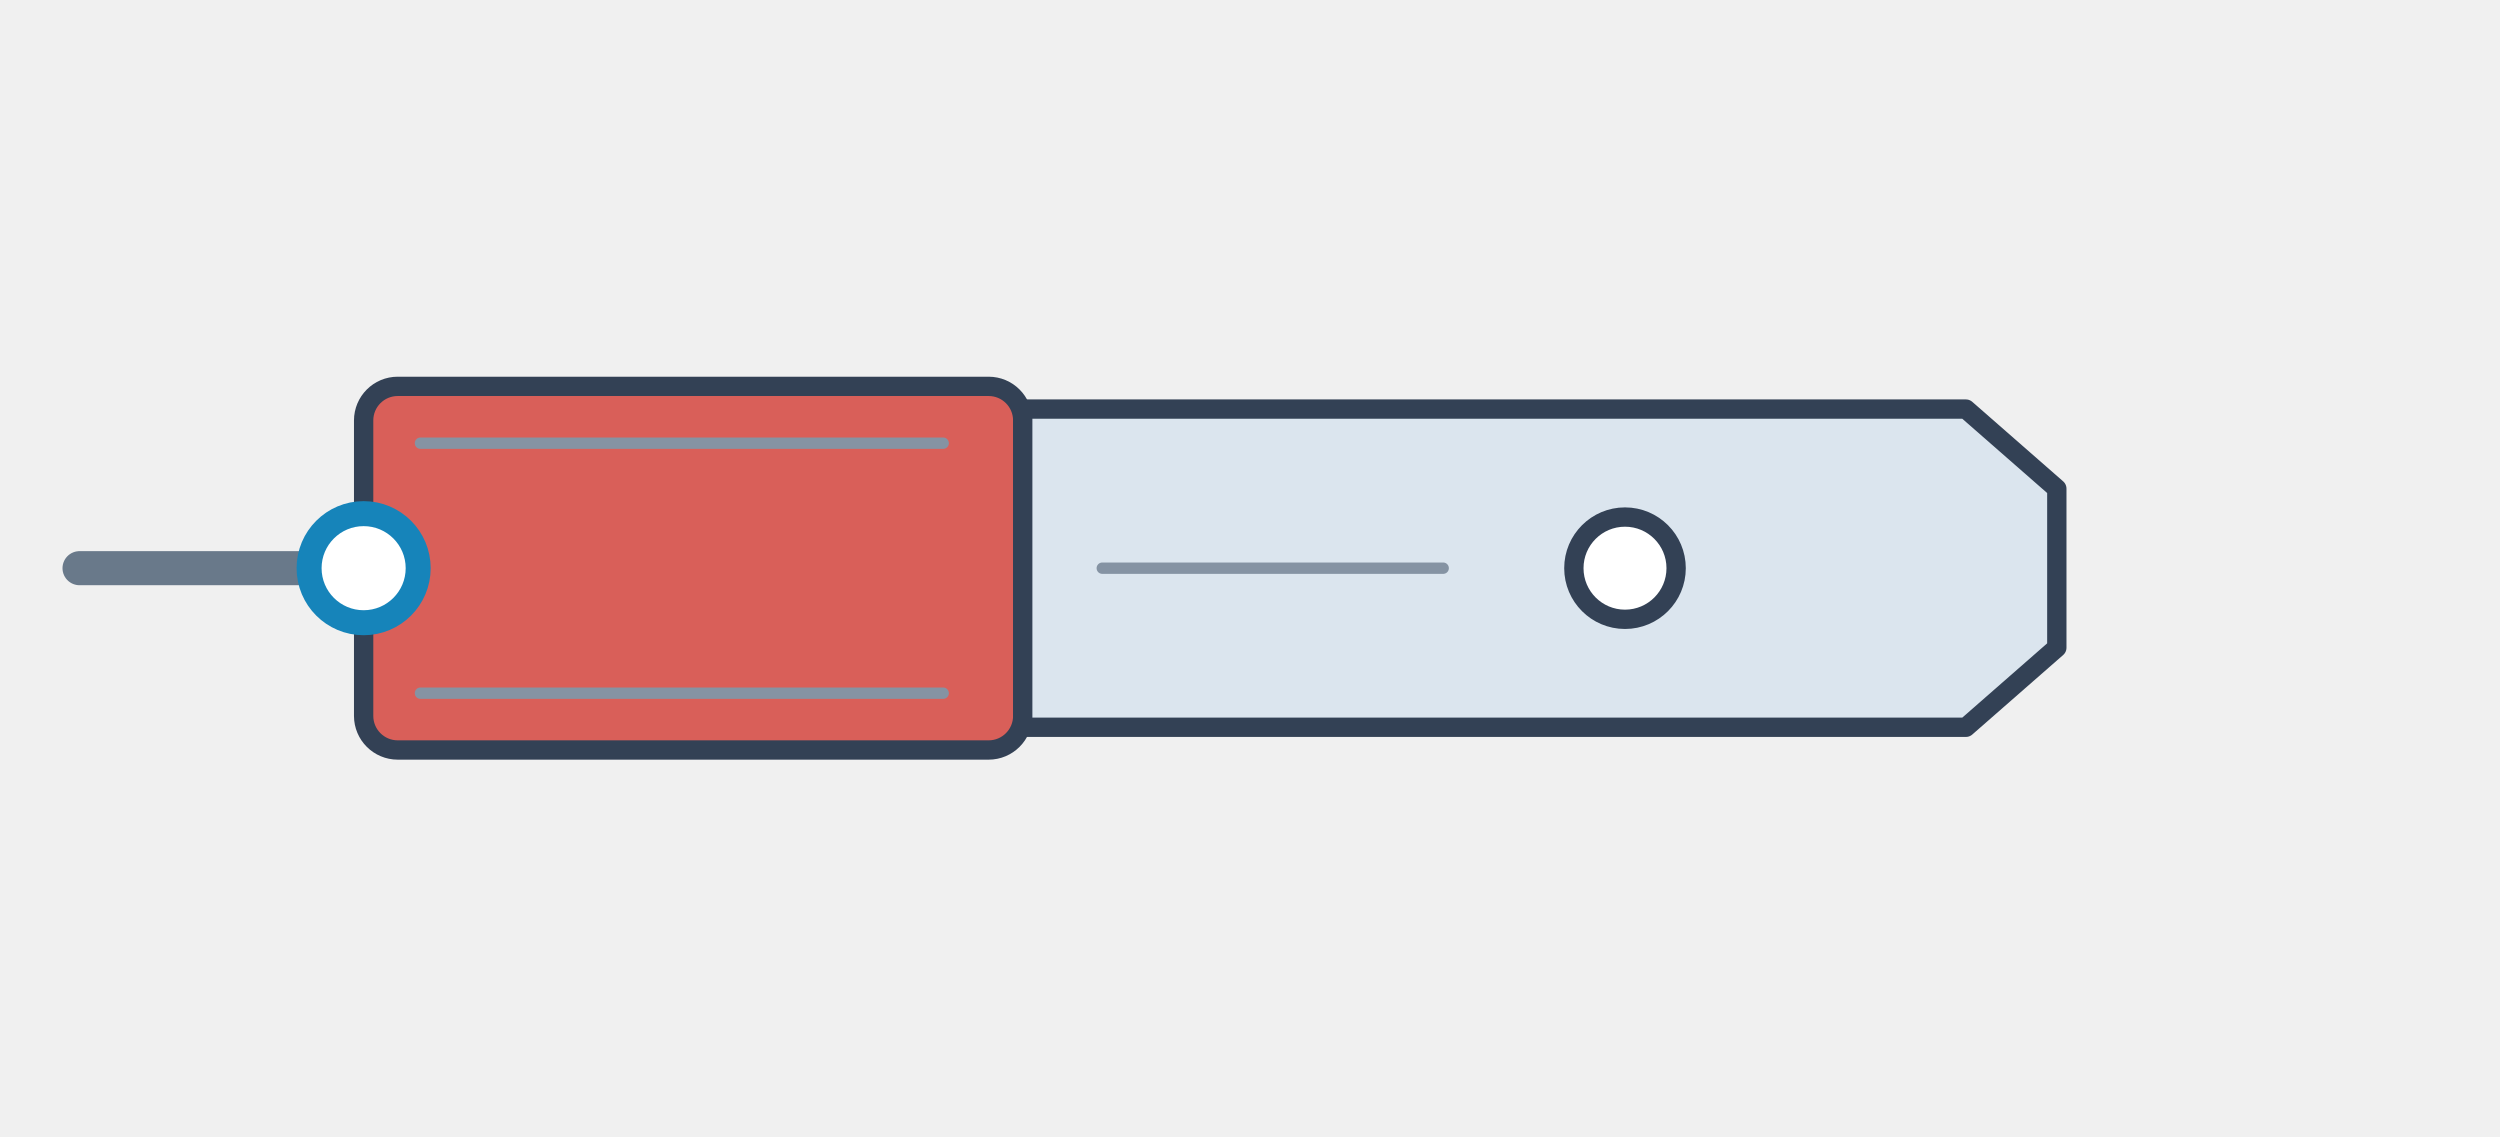
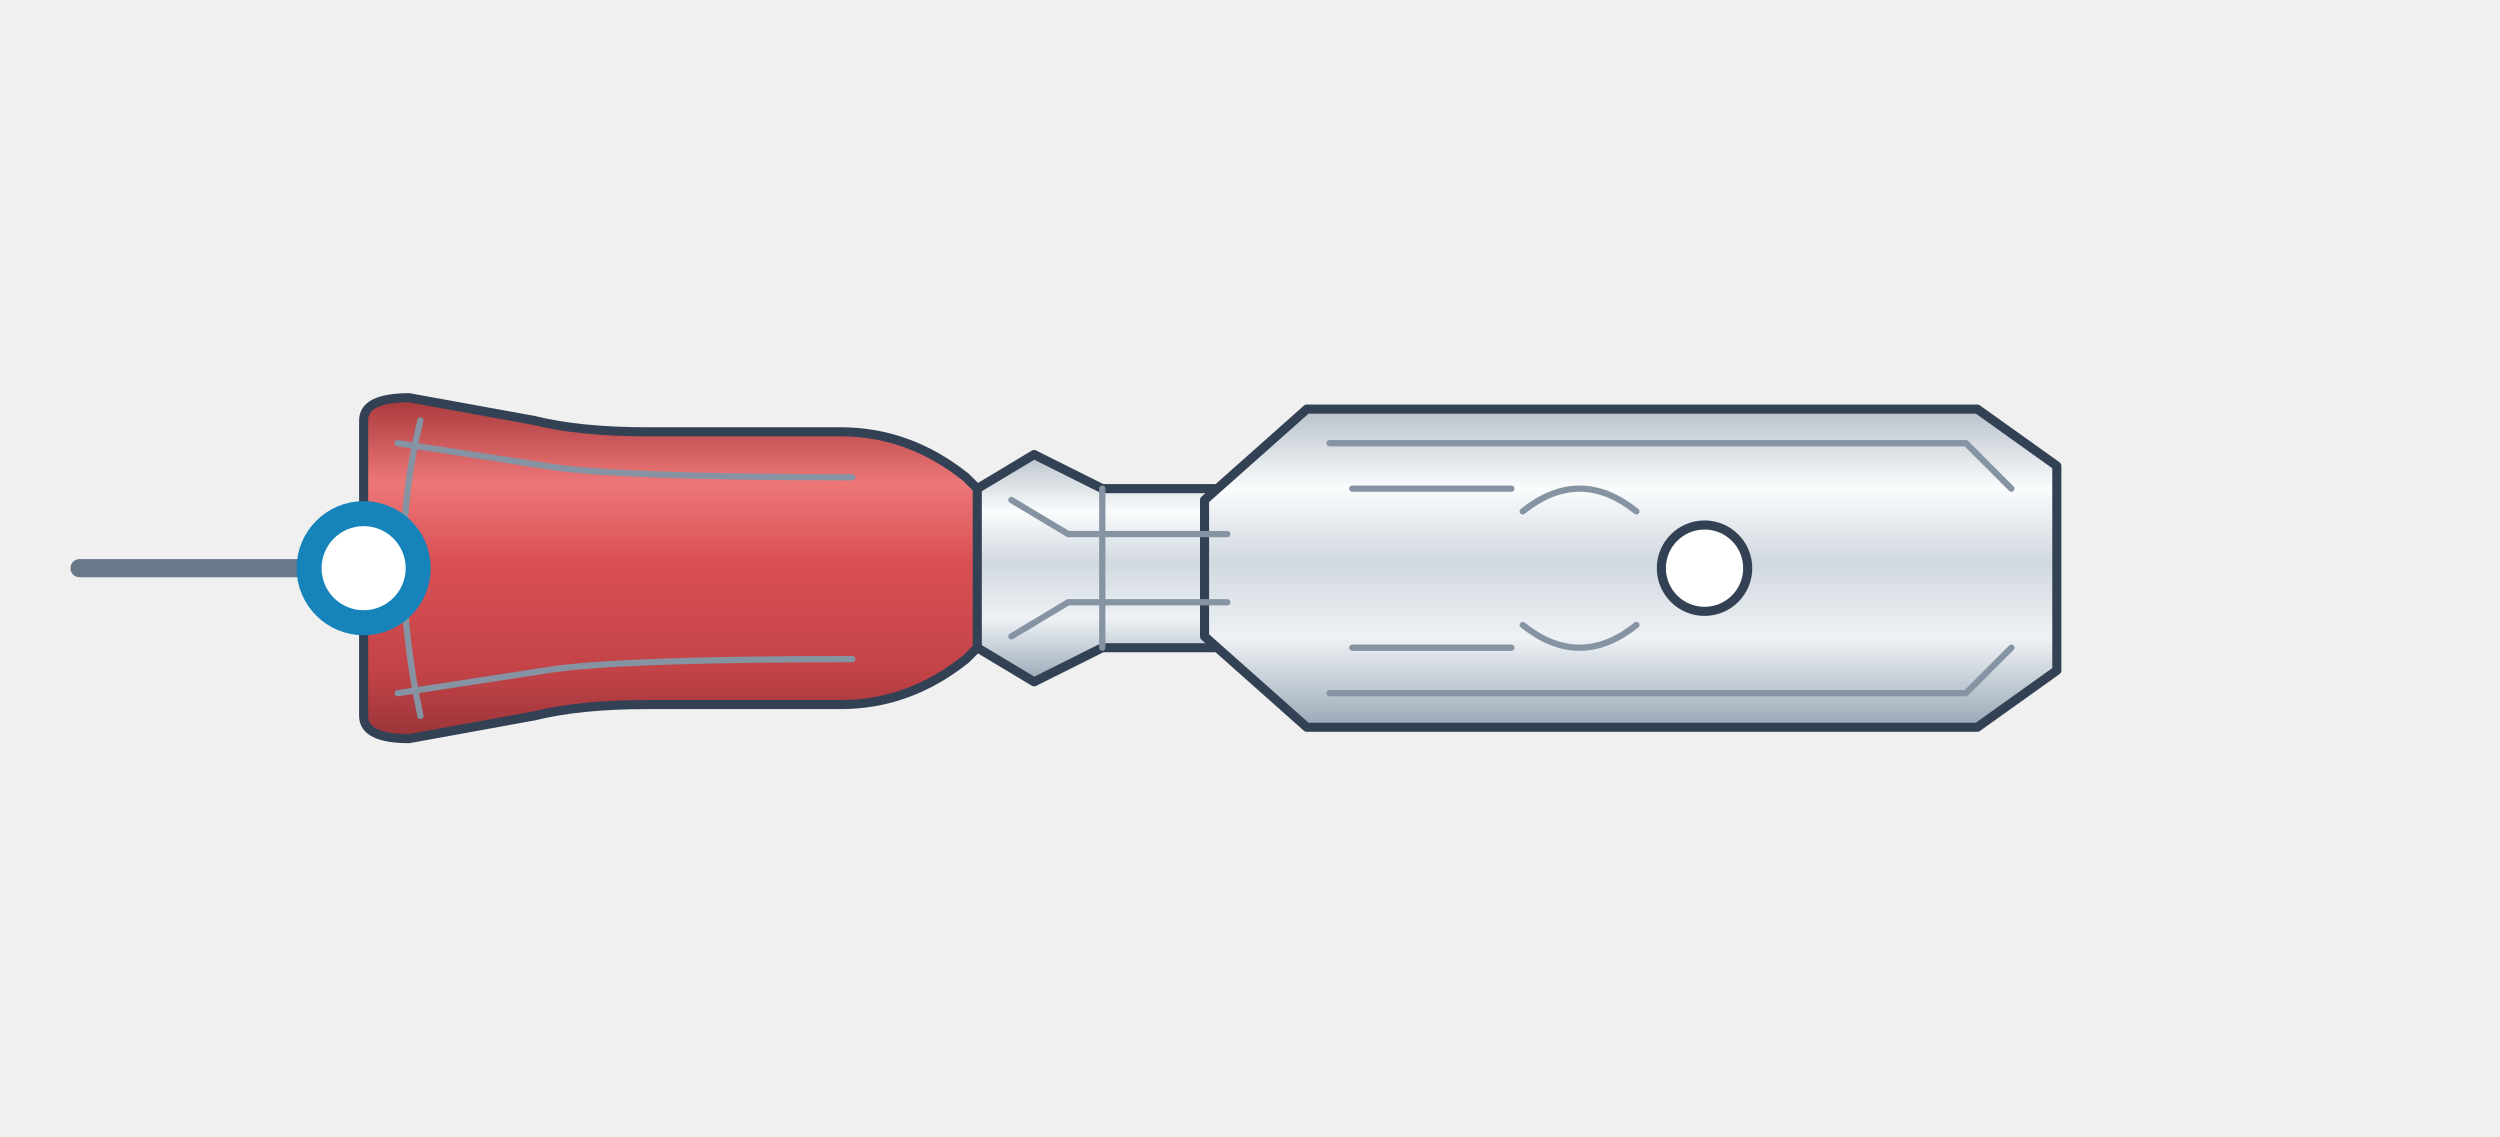
<svg xmlns="http://www.w3.org/2000/svg" width="220" height="100" viewBox="0 0 220 100" role="img" aria-labelledby="title">
-   <style>svg{font-family:Arial,'Segoe UI',sans-serif} .geom{stroke:#334155;stroke-width:1.7;stroke-linecap:round;stroke-linejoin:round} .geom text{stroke:none;stroke-width:0} .detail{stroke:#8593a3;stroke-width:1;fill:none} .wire{stroke:#69798a;stroke-width:3;fill:none;stroke-linecap:round} .text{font-size:12px;fill:#334155;stroke:none} .small{font-size:10px;fill:#64748b;stroke:none} .title{font-size:25px;fill:#0f172a;font-weight:700;stroke:none} .card-title{font-size:17px;fill:#1e293b;font-weight:700;stroke:none} .view{font-size:11px;fill:#237ca3;font-weight:700;stroke:none} .badge{font-size:11px;fill:#1684ba;font-weight:700;stroke:none} .dim{stroke:#5f8f87;stroke-width:1;fill:none} .dimtext{font-size:11px;fill:#427a70;stroke:none}</style>
+   <style>svg{font-family:Arial,'Segoe UI',sans-serif} .geom{stroke:#334155;stroke-width:.8;stroke-linecap:round;stroke-linejoin:round} .geom text{stroke:none;stroke-width:0} .detail{stroke:#8593a3;stroke-width:.55;fill:none} .wire{stroke:#69798a;stroke-width:1.6;fill:none;stroke-linecap:round} .text{font-size:12px;fill:#334155;stroke:none} .small{font-size:10px;fill:#64748b;stroke:none} .title{font-size:25px;fill:#0f172a;font-weight:700;stroke:none} .card-title{font-size:17px;fill:#1e293b;font-weight:700;stroke:none} .view{font-size:11px;fill:#237ca3;font-weight:700;stroke:none} .badge{font-size:11px;fill:#1684ba;font-weight:700;stroke:none} .dim{stroke:#5f8f87;stroke-width:.55;fill:none} .dimtext{font-size:11px;fill:#427a70;stroke:none}</style>
+   <defs>
+     <linearGradient id="metal" x1="0" y1="0" x2="0" y2="1">
+       <stop offset="0" stop-color="#b8c1ca" />
+       <stop offset=".25" stop-color="#fafcfd" />
+       <stop offset=".48" stop-color="#d1d8df" />
+       <stop offset=".72" stop-color="#eef2f5" />
+       <stop offset="1" stop-color="#99a7b5" />
+     </linearGradient>
+     <linearGradient id="red" x1="0" y1="0" x2="0" y2="1">
+       <stop offset="0" stop-color="#a7383b" />
+       <stop offset=".25" stop-color="#ed7778" />
+       <stop offset=".48" stop-color="#d95054" />
+       <stop offset=".8" stop-color="#c34347" />
+       <stop offset="1" stop-color="#993439" />
+     </linearGradient>
+     <linearGradient id="blue" x1="0" y1="0" x2="0" y2="1">
+       <stop offset="0" stop-color="#235783" />
+       <stop offset=".25" stop-color="#65a2ce" />
+       <stop offset=".5" stop-color="#397fb3" />
+       <stop offset="1" stop-color="#23557d" />
+     </linearGradient>
+     <linearGradient id="yellow" x1="0" y1="0" x2="0" y2="1">
+       <stop offset="0" stop-color="#b88c29" />
+       <stop offset=".27" stop-color="#ffe6a1" />
+       <stop offset=".55" stop-color="#e9bd4d" />
+       <stop offset="1" stop-color="#b48c32" />
+     </linearGradient>
+   </defs>
  <g class="geom">
    <line x1="7" y1="50" x2="32" y2="50" class="wire" />
-     <rect x="32" y="34" width="58" height="32" rx="3" fill="#d95f59" />
-     <path d="M90 36 H173 L181 43 V57 L173 64 H90 Z" fill="#dbe5ee" />
-     <circle cx="143" cy="50" r="4.5" fill="#ffffff" />
-     <line x1="97" y1="50" x2="127" y2="50" class="detail" />
-     <path d="M37 39 H83 M37 61 H83" fill="none" class="detail" />
+     <path d="M32 37 Q32 35 36 35 L47 37 Q51 38 57 38 H74 Q80 38 85 42 L88 45 V55 L85 58 Q80 62 74 62 H57 Q51 62 47 63 L36 65 Q32 65 32 63 Z" fill="url(#red)" />
+     <path d="M86 43 L91 40 L97 43 H109 V57 H97 L91 60 L86 57 Z" fill="url(#metal)" />
+     <path d="M106 44 L115 36 H174 L181 41 V59 L174 64 H115 L106 56 Z" fill="url(#metal)" />
+     <circle cx="150" cy="50" r="3.8" fill="#ffffff" />
+     <path d="M89 44 L94 47 H108 M89 56 L94 53 H108 M97 43 V57" fill="none" class="detail" />
+     <path d="M35 39 L48 41 Q54 42 75 42 M35 61 L48 59 Q54 58 75 58 M37 37 Q34 49 37 63" fill="none" class="detail" />
+     <path d="M117 39 H173 L177 43 M117 61 H173 L177 57 M119 43 H133 M119 57 H133" fill="none" class="detail" />
+     <path d="M134 45 Q139 41 144 45 M134 55 Q139 59 144 55" fill="none" class="detail" />
  </g>
  <circle cx="32" cy="50" r="4.8" fill="#ffffff" id="anchor-wire-entry" data-role="wire-entry" stroke="#1684ba" stroke-width="2.2" />
</svg>
